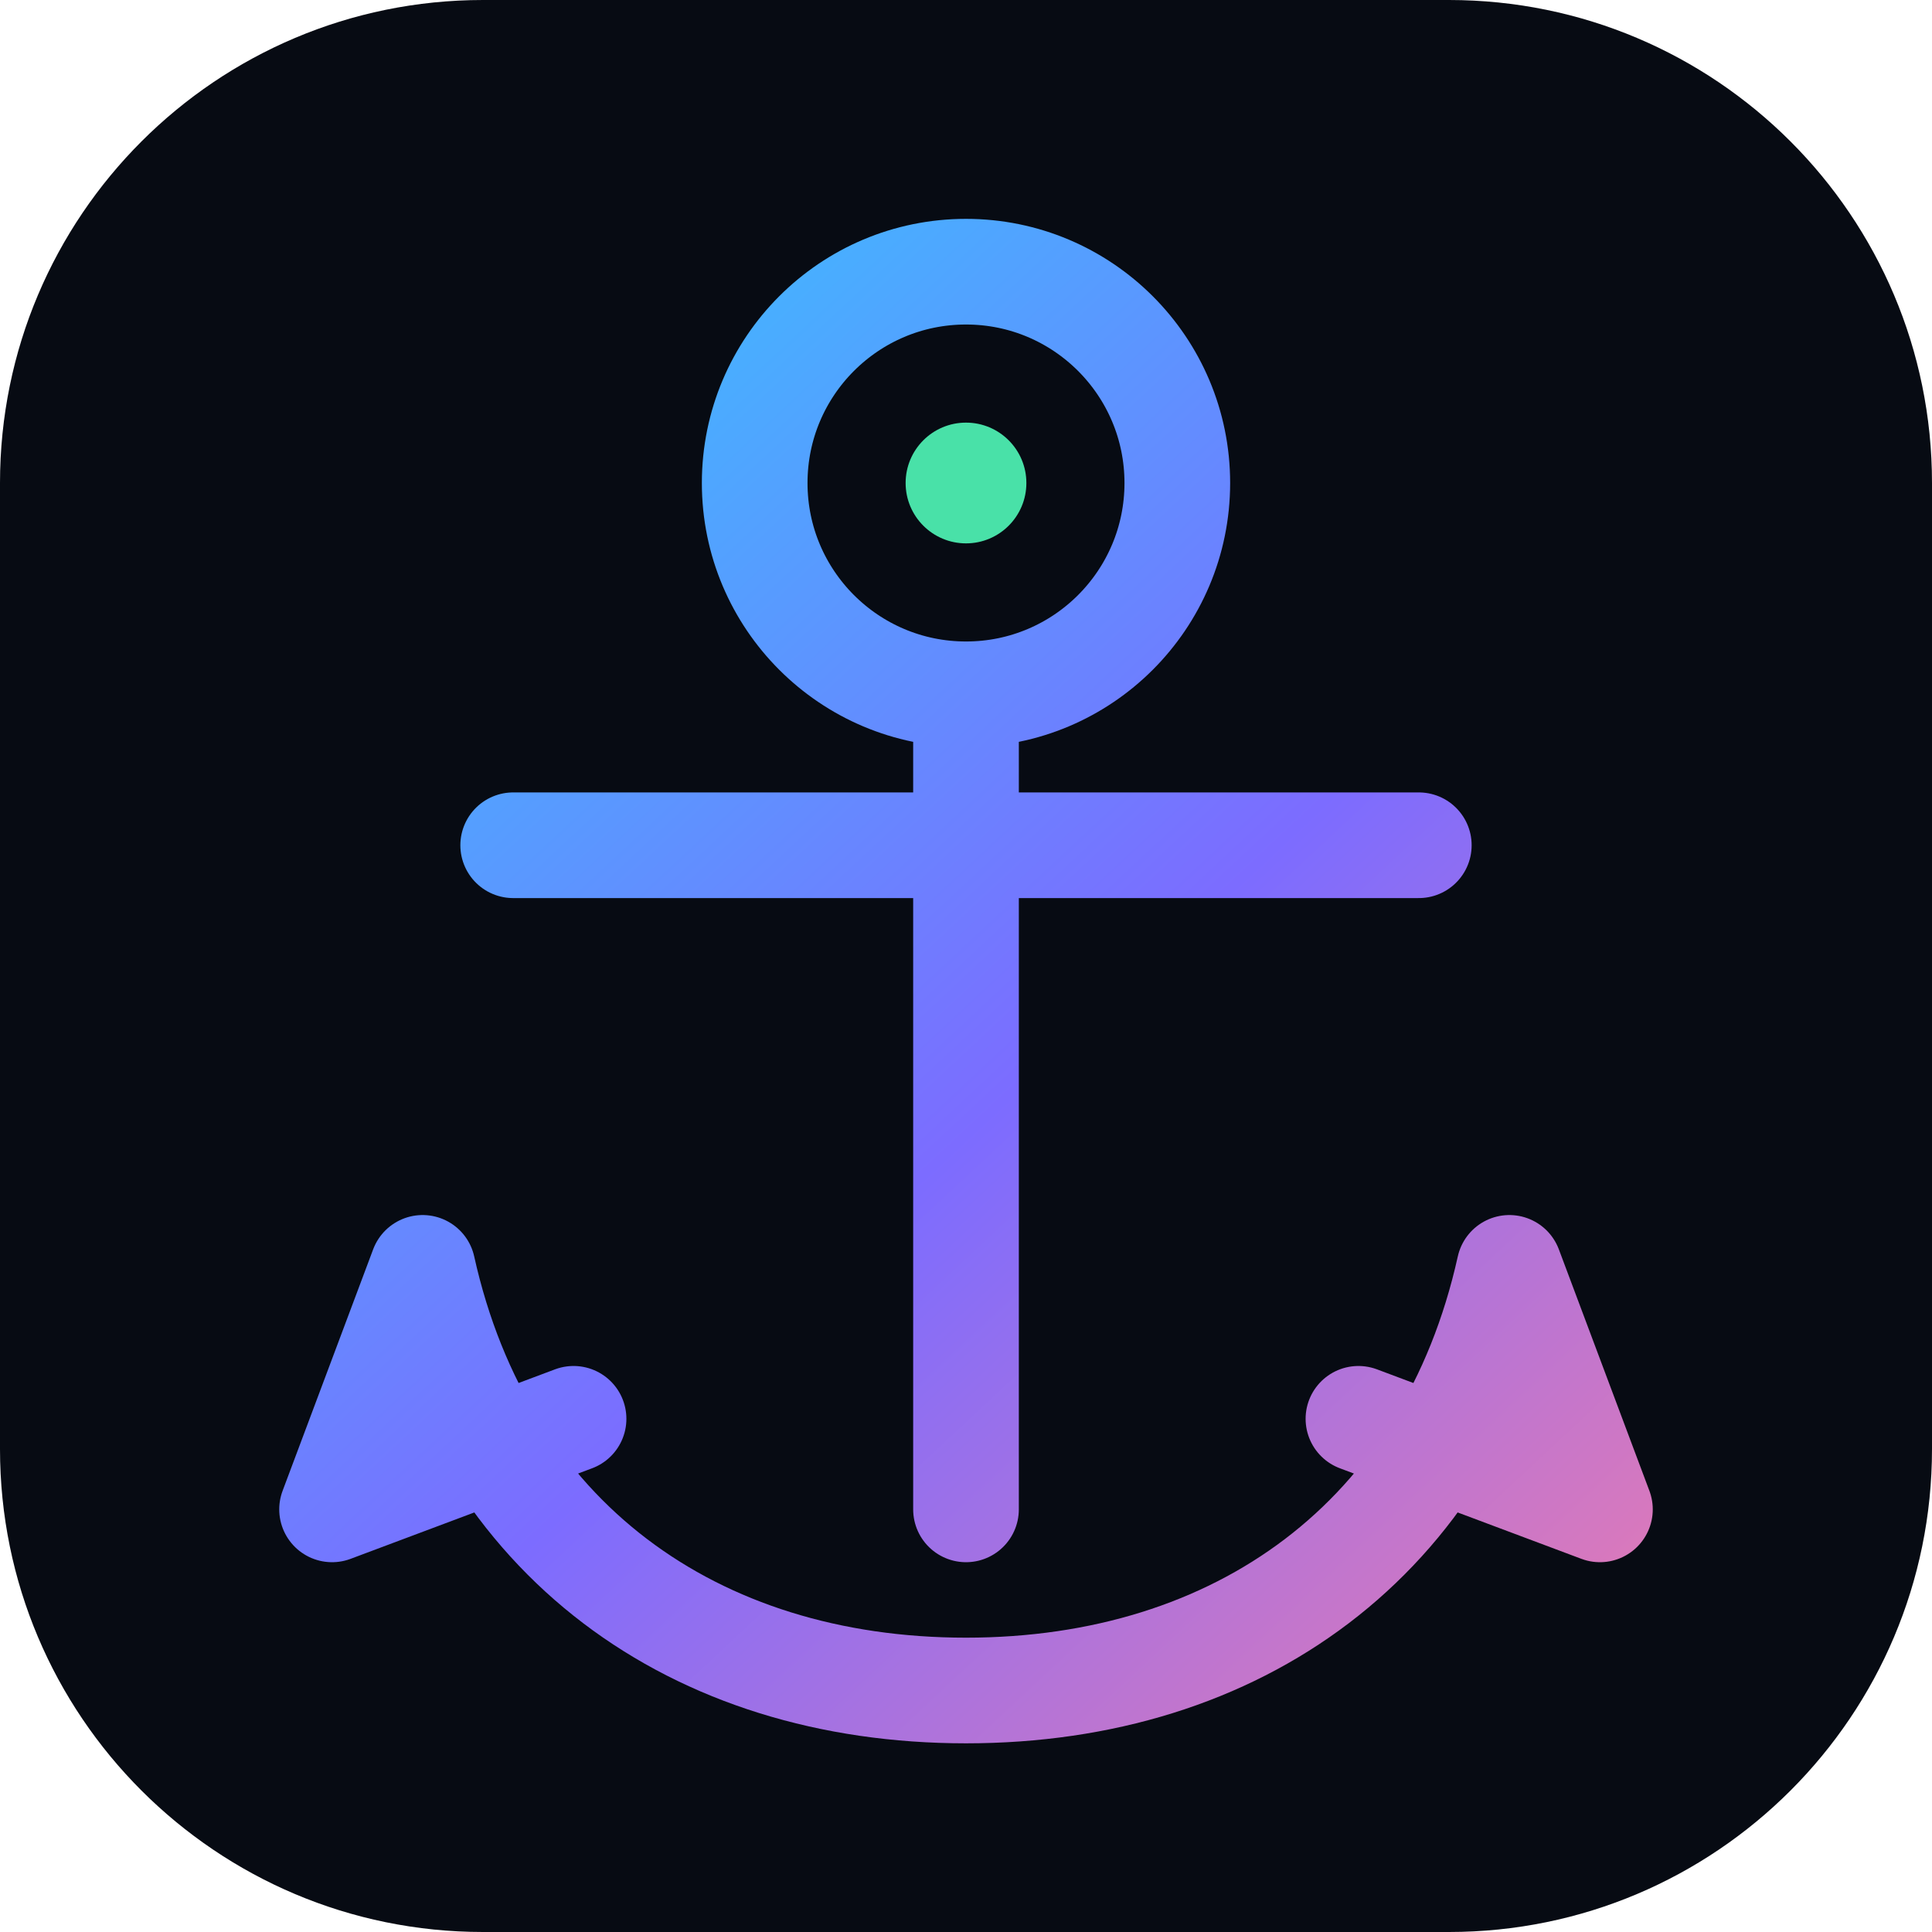
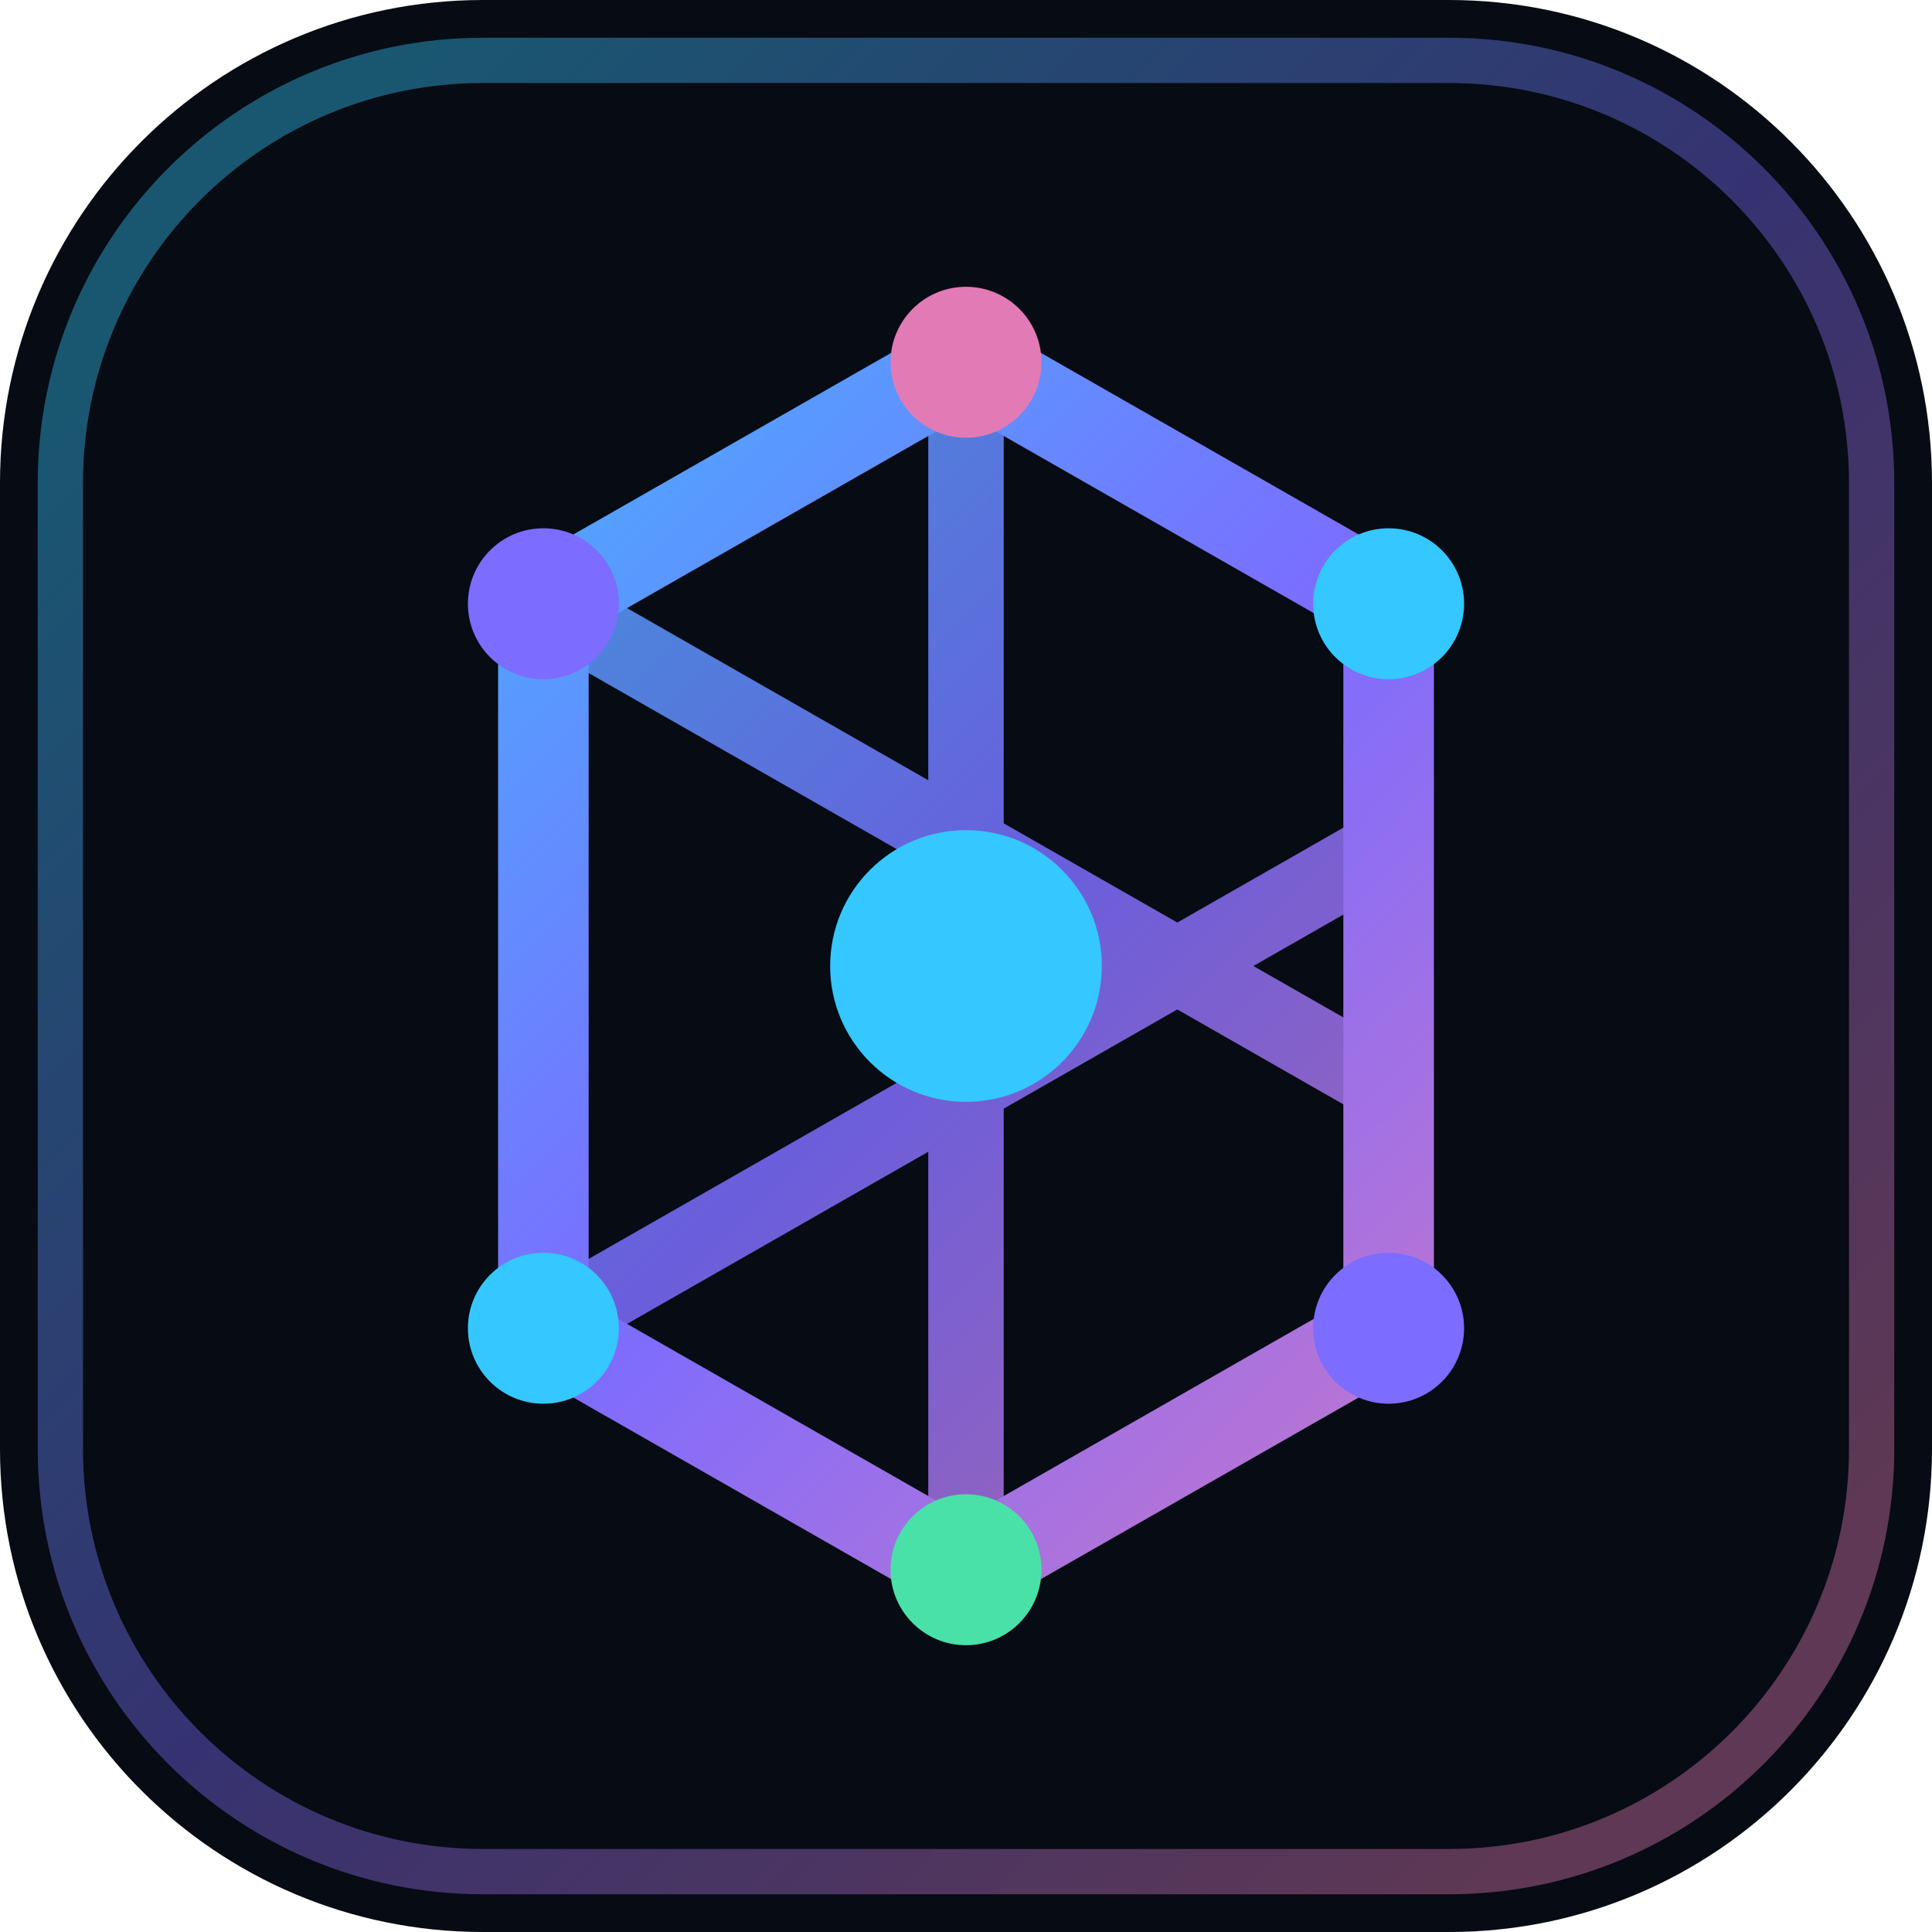
<svg xmlns="http://www.w3.org/2000/svg" viewBox="0 0 64 64">
  <defs>
-     <linearGradient id="a" x1="12" y1="10" x2="54" y2="55" gradientUnits="userSpaceOnUse">
+     <linearGradient id="brand" x1="8" y1="8" x2="56" y2="56" gradientUnits="userSpaceOnUse">
      <stop stop-color="#35c7ff" />
-       <stop offset=".55" stop-color="#7c6cff" />
+       <stop offset="0.5" stop-color="#7c6cff" />
      <stop offset="1" stop-color="#e27ab6" />
    </linearGradient>
  </defs>
  <rect width="64" height="64" rx="16" fill="#070b13" />
-   <path d="M32 9a7 7 0 1 1 0 14 7 7 0 0 1 0-14Zm0 14v27M17 28h30M14 42c2 9 9 14 18 14s16-5 18-14M14 42l-3 8 8-3M50 42l3 8-8-3" fill="none" stroke="url(#a)" stroke-width="3.5" stroke-linecap="round" stroke-linejoin="round" />
-   <circle cx="32" cy="16" r="2" fill="#49e1a8" />
+   <rect x="2" y="2" width="60" height="60" rx="14" fill="none" stroke="url(#brand)" stroke-width="1.5" stroke-opacity="0.4" />
+   <path d="M18 20L32 12L46 20V44L32 52L18 44Z" fill="none" stroke="url(#brand)" stroke-width="3" stroke-linejoin="round" />
+   <path d="M32 12V52M18 20L46 36M18 44L46 28" fill="none" stroke="url(#brand)" stroke-width="2.5" stroke-linecap="round" stroke-linejoin="round" stroke-opacity="0.85" />
+   <circle cx="32" cy="32" r="4.5" fill="#35c7ff" />
+   <circle cx="32" cy="12" r="2.5" fill="#e27ab6" />
+   <circle cx="18" cy="20" r="2.5" fill="#7c6cff" />
+   <circle cx="46" cy="20" r="2.5" fill="#35c7ff" />
+   <circle cx="18" cy="44" r="2.5" fill="#35c7ff" />
+   <circle cx="46" cy="44" r="2.5" fill="#7c6cff" />
+   <circle cx="32" cy="52" r="2.5" fill="#49e1a8" />
</svg>
